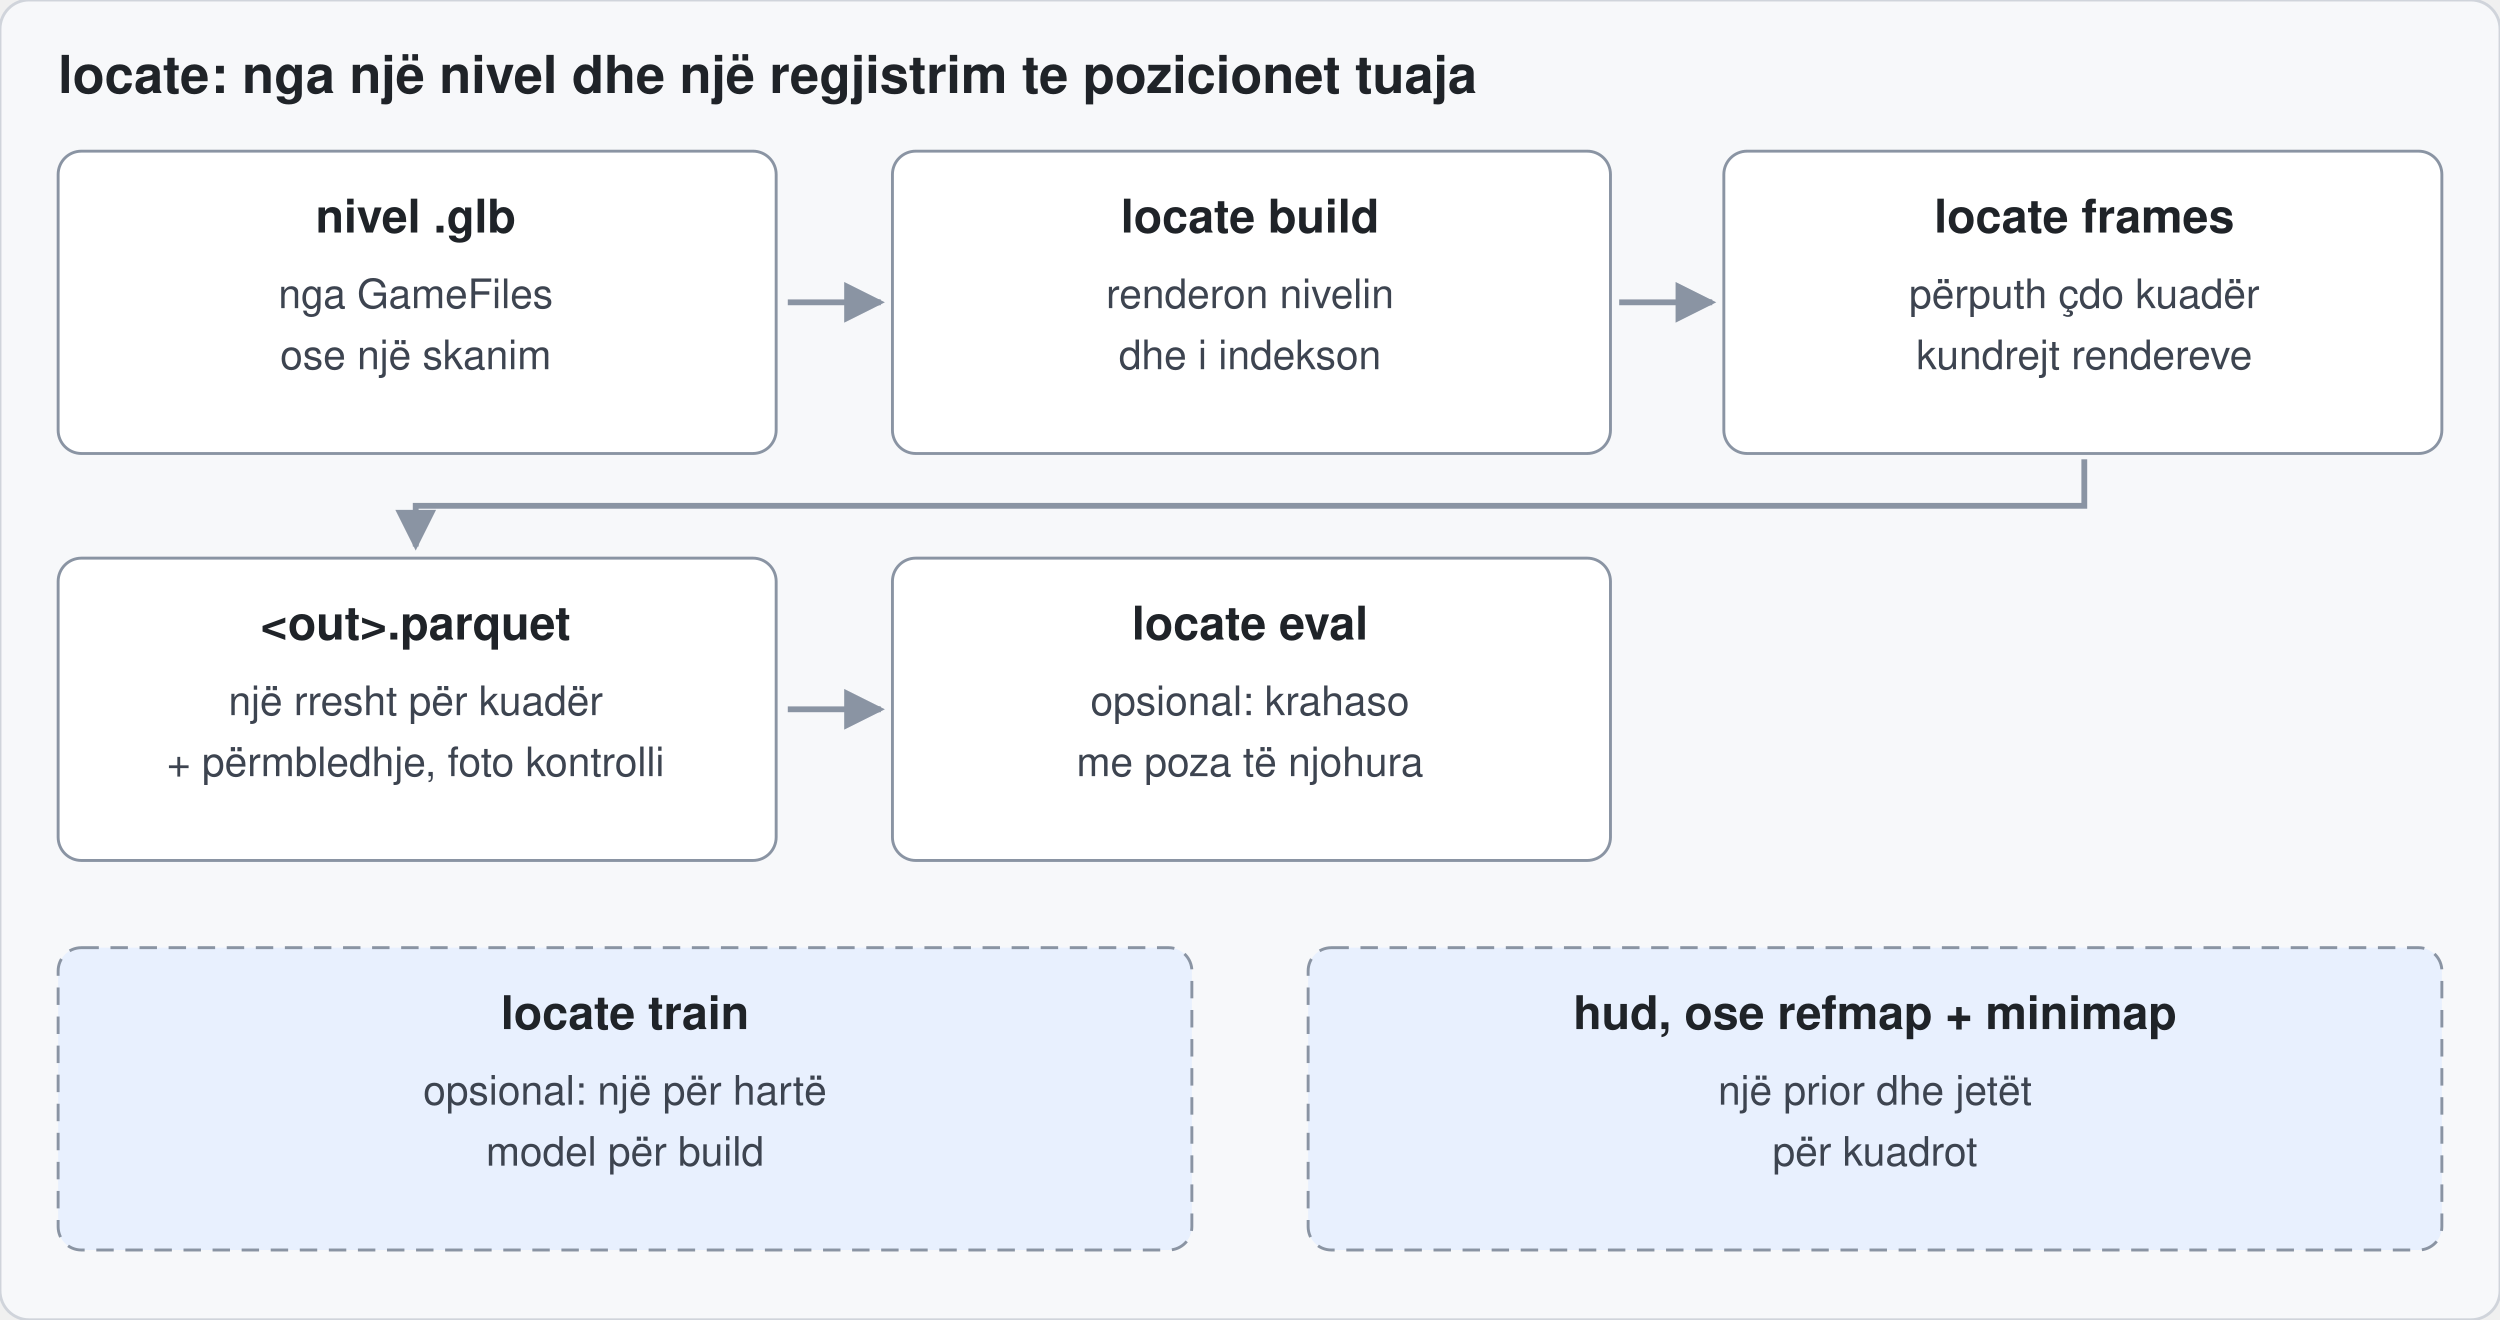
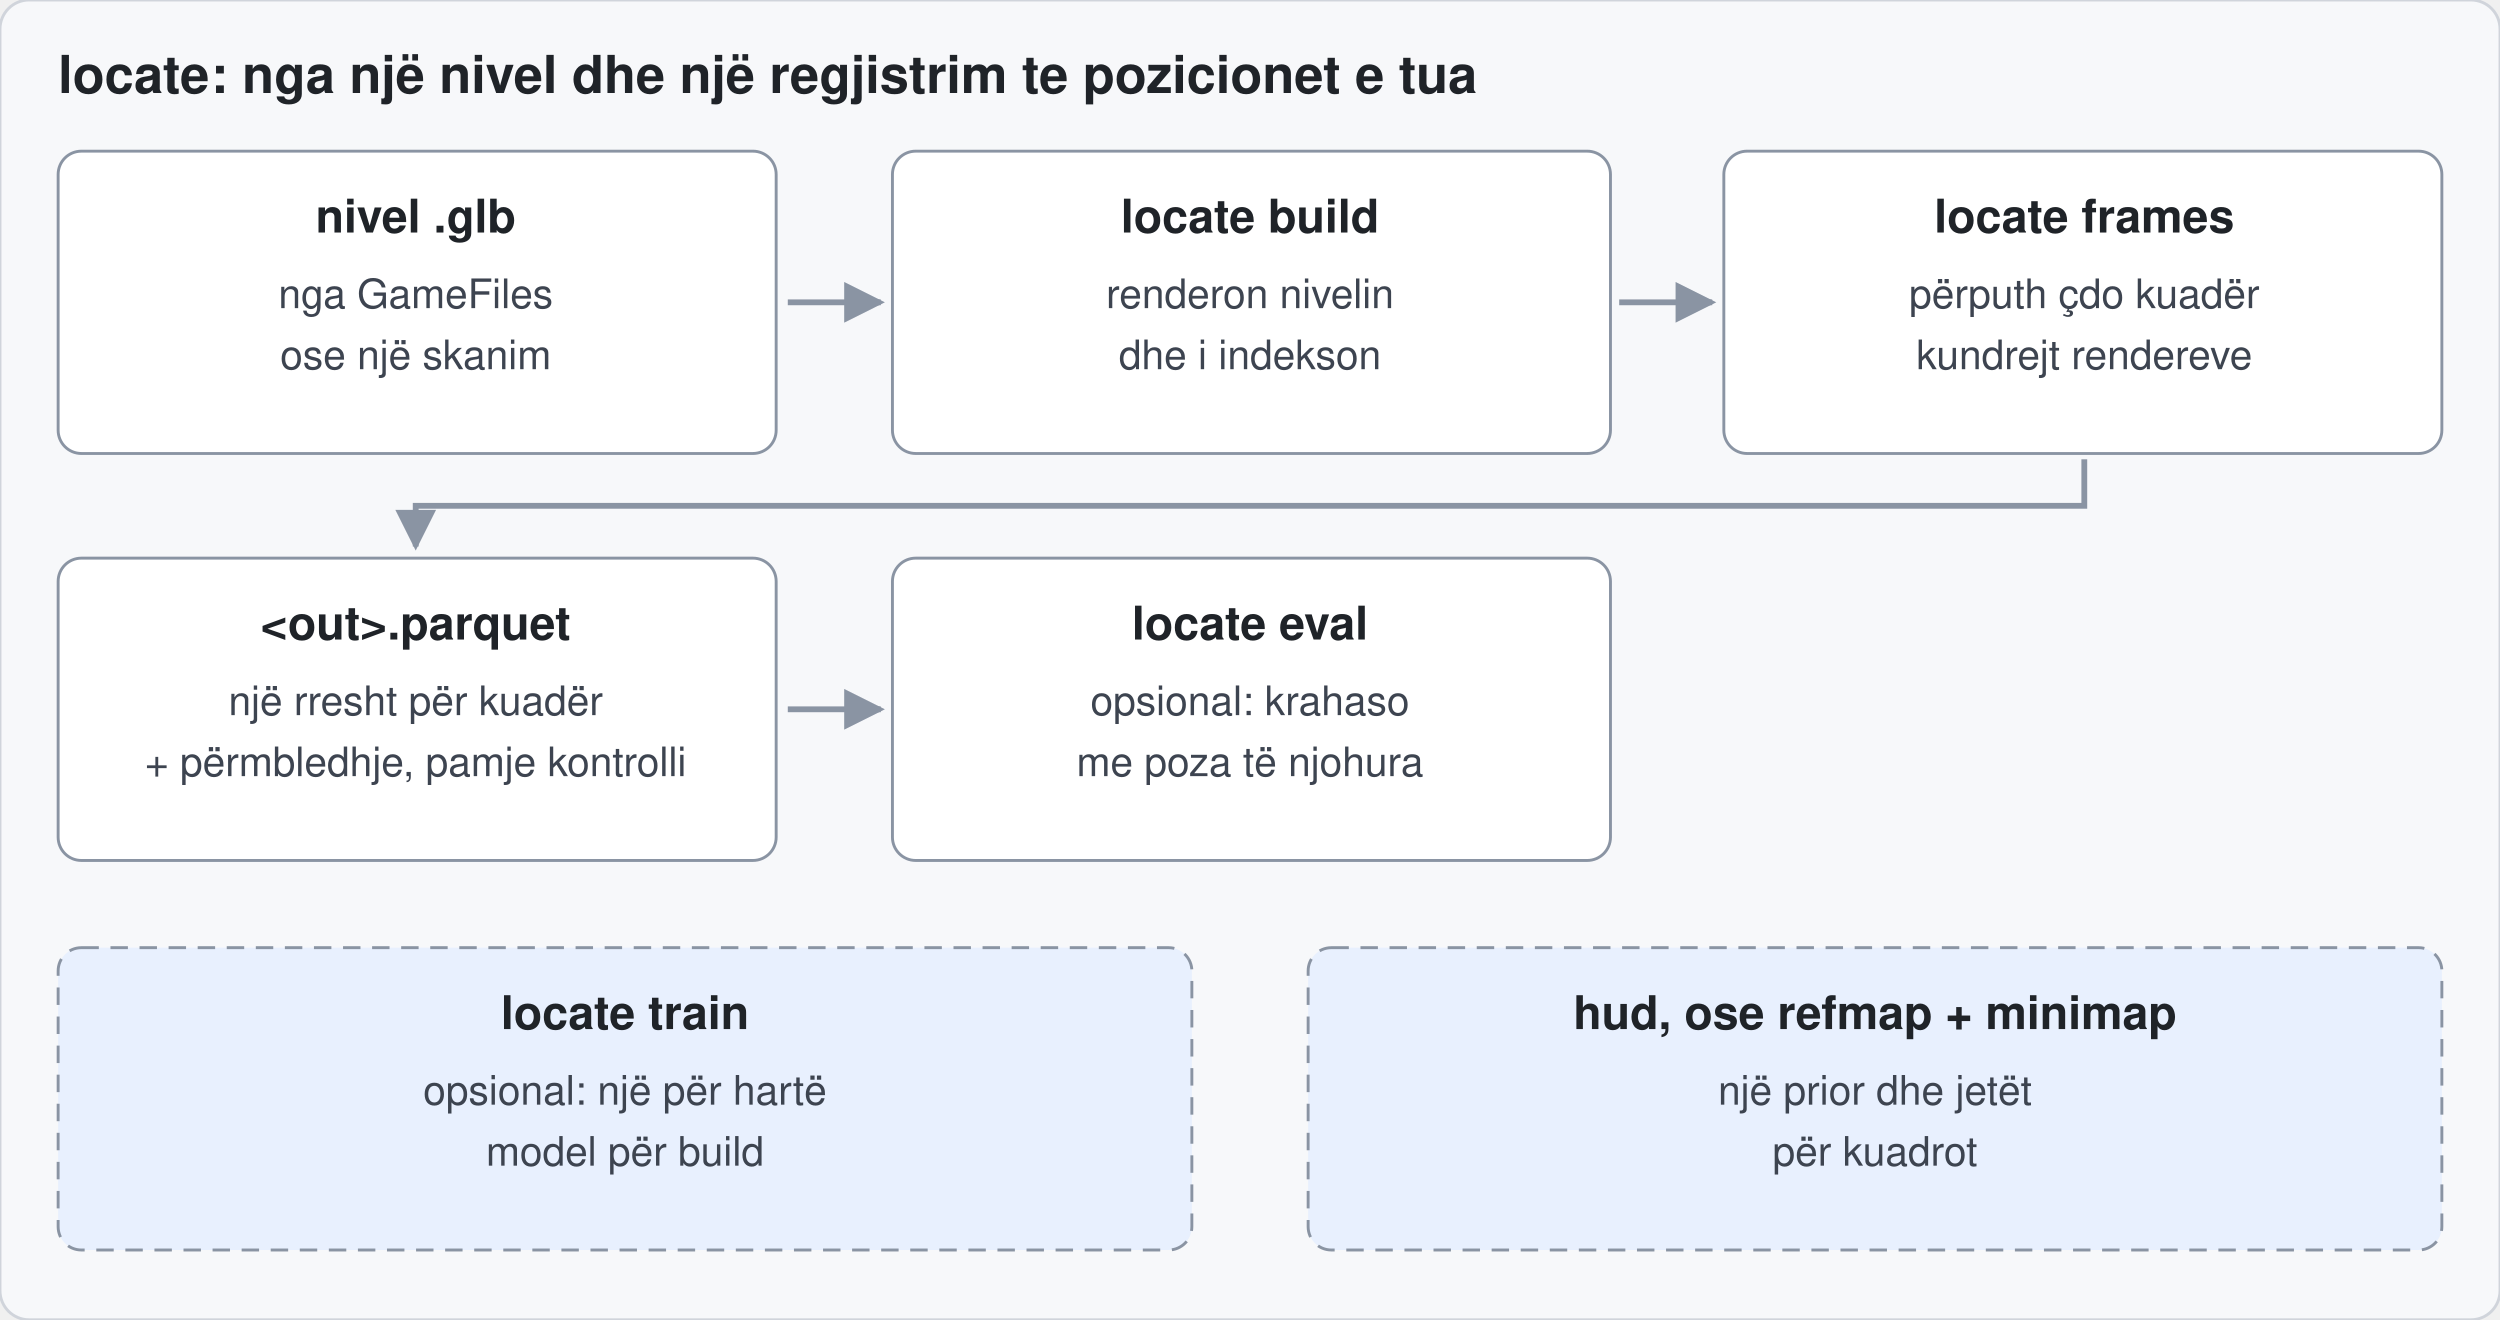
<svg xmlns="http://www.w3.org/2000/svg" width="860" height="454" viewBox="0 0 860 454" role="img" aria-label="locate: from a level and a recording to your own positions">
  <rect width="860" height="454" rx="10" fill="#f7f8fa" stroke="#d0d4db" />
  <defs>
    <marker id="a" viewBox="0 0 10 10" refX="9" refY="5" markerWidth="7" markerHeight="7" orient="auto-start-reverse">
      <path d="M0,0 L10,5 L0,10 z" fill="#8a94a3" />
    </marker>
  </defs>
-   <text x="20" y="32" font-family="Segoe UI,Helvetica,Arial,sans-serif" font-size="18" font-weight="600" fill="#1f2328" text-anchor="start">locate: nga një nivel dhe një regjistrim te pozicionet tuaja</text>
+   <text x="20" y="32" font-family="Segoe UI,Helvetica,Arial,sans-serif" font-size="18" font-weight="600" fill="#1f2328" text-anchor="start">locate: nga një nivel dhe një regjistrim te pozicionet e tua</text>
  <rect x="20" y="52" width="247" height="104" rx="8" fill="#ffffff" stroke="#8a94a3" />
  <text x="143" y="80" font-family="Segoe UI,Helvetica,Arial,sans-serif" font-size="16" font-weight="600" fill="#1f2328" text-anchor="middle">nivel .glb</text>
  <text x="143" y="106" font-family="Segoe UI,Helvetica,Arial,sans-serif" font-size="14" font-weight="400" fill="#3d4450" text-anchor="middle">nga GameFiles</text>
  <text x="143" y="127" font-family="Segoe UI,Helvetica,Arial,sans-serif" font-size="14" font-weight="400" fill="#3d4450" text-anchor="middle">ose një skanim</text>
  <rect x="307" y="52" width="247" height="104" rx="8" fill="#ffffff" stroke="#8a94a3" />
  <text x="430" y="80" font-family="Segoe UI,Helvetica,Arial,sans-serif" font-size="16" font-weight="600" fill="#1f2328" text-anchor="middle">locate build</text>
  <text x="430" y="106" font-family="Segoe UI,Helvetica,Arial,sans-serif" font-size="14" font-weight="400" fill="#3d4450" text-anchor="middle">renderon nivelin</text>
  <text x="430" y="127" font-family="Segoe UI,Helvetica,Arial,sans-serif" font-size="14" font-weight="400" fill="#3d4450" text-anchor="middle">dhe i indekson</text>
  <rect x="593" y="52" width="247" height="104" rx="8" fill="#ffffff" stroke="#8a94a3" />
  <text x="717" y="80" font-family="Segoe UI,Helvetica,Arial,sans-serif" font-size="16" font-weight="600" fill="#1f2328" text-anchor="middle">locate frames</text>
  <text x="717" y="106" font-family="Segoe UI,Helvetica,Arial,sans-serif" font-size="14" font-weight="400" fill="#3d4450" text-anchor="middle">përputh çdo kuadër</text>
  <text x="717" y="127" font-family="Segoe UI,Helvetica,Arial,sans-serif" font-size="14" font-weight="400" fill="#3d4450" text-anchor="middle">kundrejt rendereve</text>
  <rect x="20" y="192" width="247" height="104" rx="8" fill="#ffffff" stroke="#8a94a3" />
  <text x="143" y="220" font-family="Segoe UI,Helvetica,Arial,sans-serif" font-size="16" font-weight="600" fill="#1f2328" text-anchor="middle">&lt;out&gt;.parquet</text>
  <text x="143" y="246" font-family="Segoe UI,Helvetica,Arial,sans-serif" font-size="14" font-weight="400" fill="#3d4450" text-anchor="middle">një rresht për kuadër</text>
-   <text x="143" y="267" font-family="Segoe UI,Helvetica,Arial,sans-serif" font-size="14" font-weight="400" fill="#3d4450" text-anchor="middle">+ përmbledhje, foto kontrolli</text>
+   <text x="143" y="267" font-family="Segoe UI,Helvetica,Arial,sans-serif" font-size="14" font-weight="400" fill="#3d4450" text-anchor="middle">+ përmbledhje, pamje kontrolli</text>
  <rect x="307" y="192" width="247" height="104" rx="8" fill="#ffffff" stroke="#8a94a3" />
  <text x="430" y="220" font-family="Segoe UI,Helvetica,Arial,sans-serif" font-size="16" font-weight="600" fill="#1f2328" text-anchor="middle">locate eval</text>
  <text x="430" y="246" font-family="Segoe UI,Helvetica,Arial,sans-serif" font-size="14" font-weight="400" fill="#3d4450" text-anchor="middle">opsional: krahaso</text>
  <text x="430" y="267" font-family="Segoe UI,Helvetica,Arial,sans-serif" font-size="14" font-weight="400" fill="#3d4450" text-anchor="middle">me poza të njohura</text>
  <line x1="271" y1="104.0" x2="303" y2="104.0" stroke="#8a94a3" stroke-width="2" marker-end="url(#a)" />
  <line x1="557" y1="104.0" x2="589" y2="104.0" stroke="#8a94a3" stroke-width="2" marker-end="url(#a)" />
  <path d="M717,158 V174 H143 V188" fill="none" stroke="#8a94a3" stroke-width="2" marker-end="url(#a)" />
  <line x1="271" y1="244.0" x2="303" y2="244.0" stroke="#8a94a3" stroke-width="2" marker-end="url(#a)" />
  <rect x="20" y="326" width="390" height="104" rx="8" fill="#e8f0fe" stroke="#8a94a3" stroke-dasharray="6 4" />
  <text x="215" y="354" font-family="Segoe UI,Helvetica,Arial,sans-serif" font-size="16" font-weight="600" fill="#1f2328" text-anchor="middle">locate train</text>
  <text x="215" y="380" font-family="Segoe UI,Helvetica,Arial,sans-serif" font-size="14" font-weight="400" fill="#3d4450" text-anchor="middle">opsional: një për hartë</text>
  <text x="215" y="401" font-family="Segoe UI,Helvetica,Arial,sans-serif" font-size="14" font-weight="400" fill="#3d4450" text-anchor="middle">model për build</text>
  <rect x="450" y="326" width="390" height="104" rx="8" fill="#e8f0fe" stroke="#8a94a3" stroke-dasharray="6 4" />
  <text x="645" y="354" font-family="Segoe UI,Helvetica,Arial,sans-serif" font-size="16" font-weight="600" fill="#1f2328" text-anchor="middle">hud, ose refmap + minimap</text>
  <text x="645" y="380" font-family="Segoe UI,Helvetica,Arial,sans-serif" font-size="14" font-weight="400" fill="#3d4450" text-anchor="middle">një prior dhe jetët</text>
  <text x="645" y="401" font-family="Segoe UI,Helvetica,Arial,sans-serif" font-size="14" font-weight="400" fill="#3d4450" text-anchor="middle">për kuadrot</text>
</svg>
